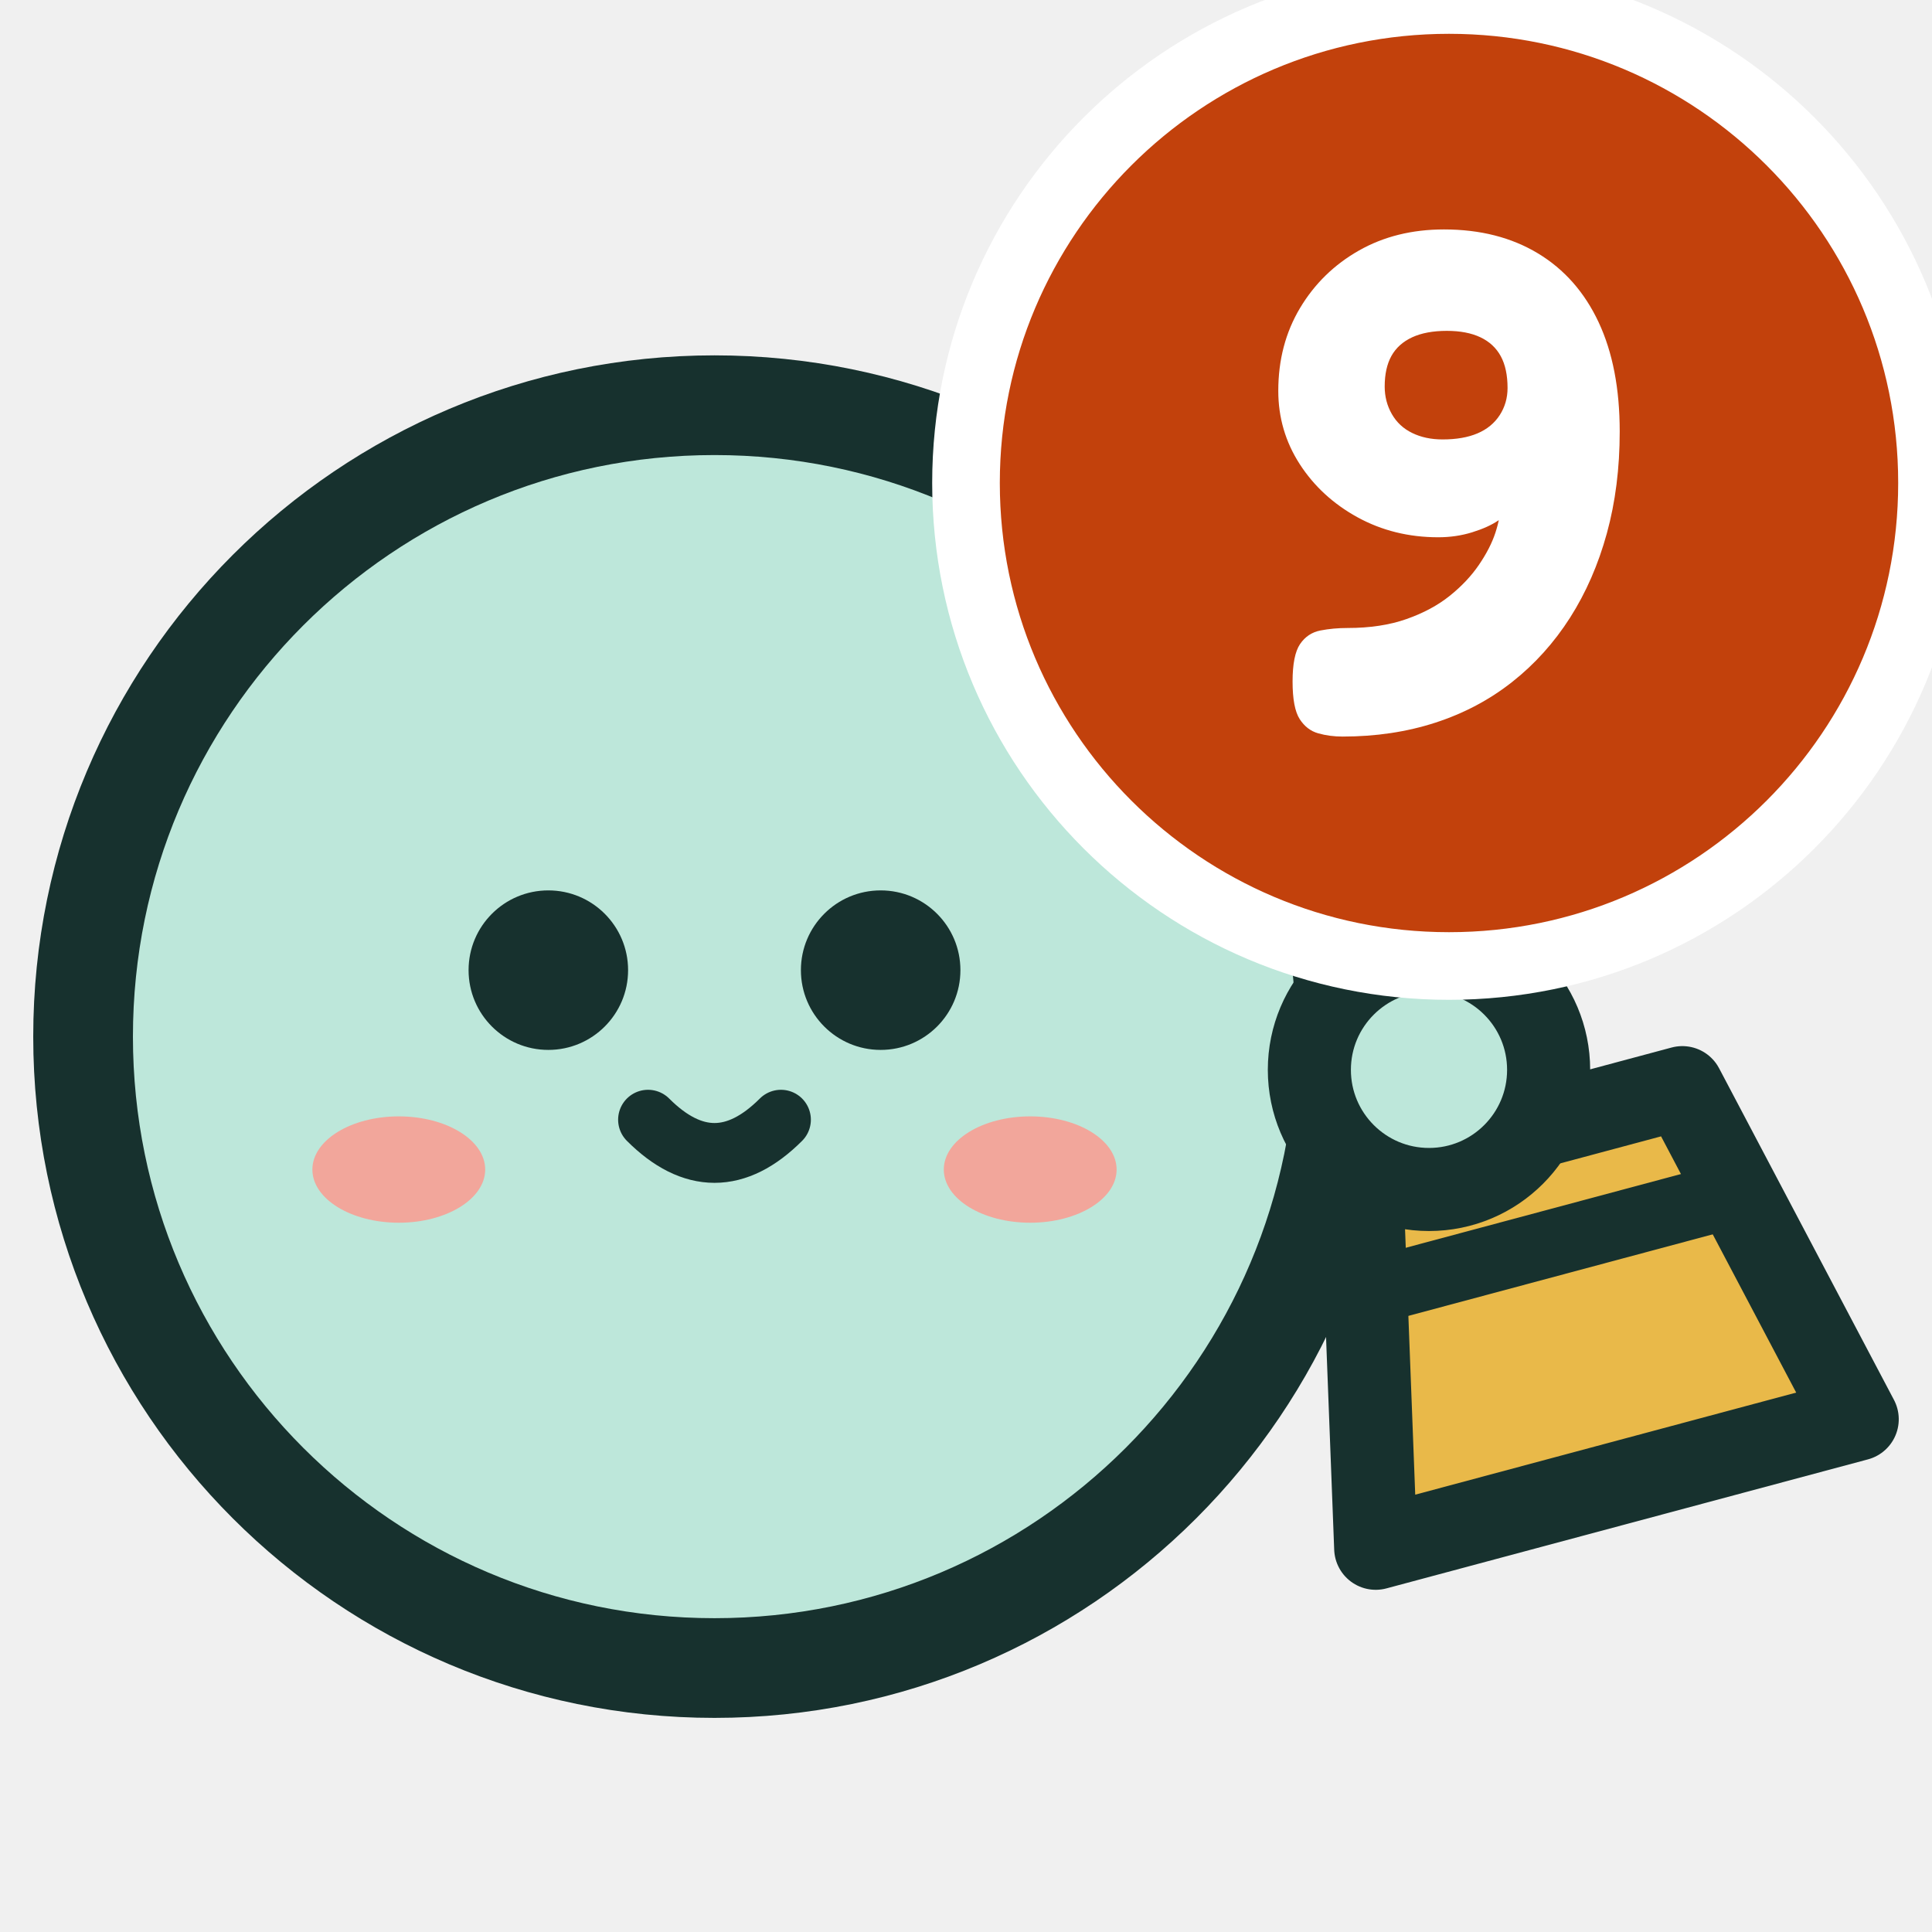
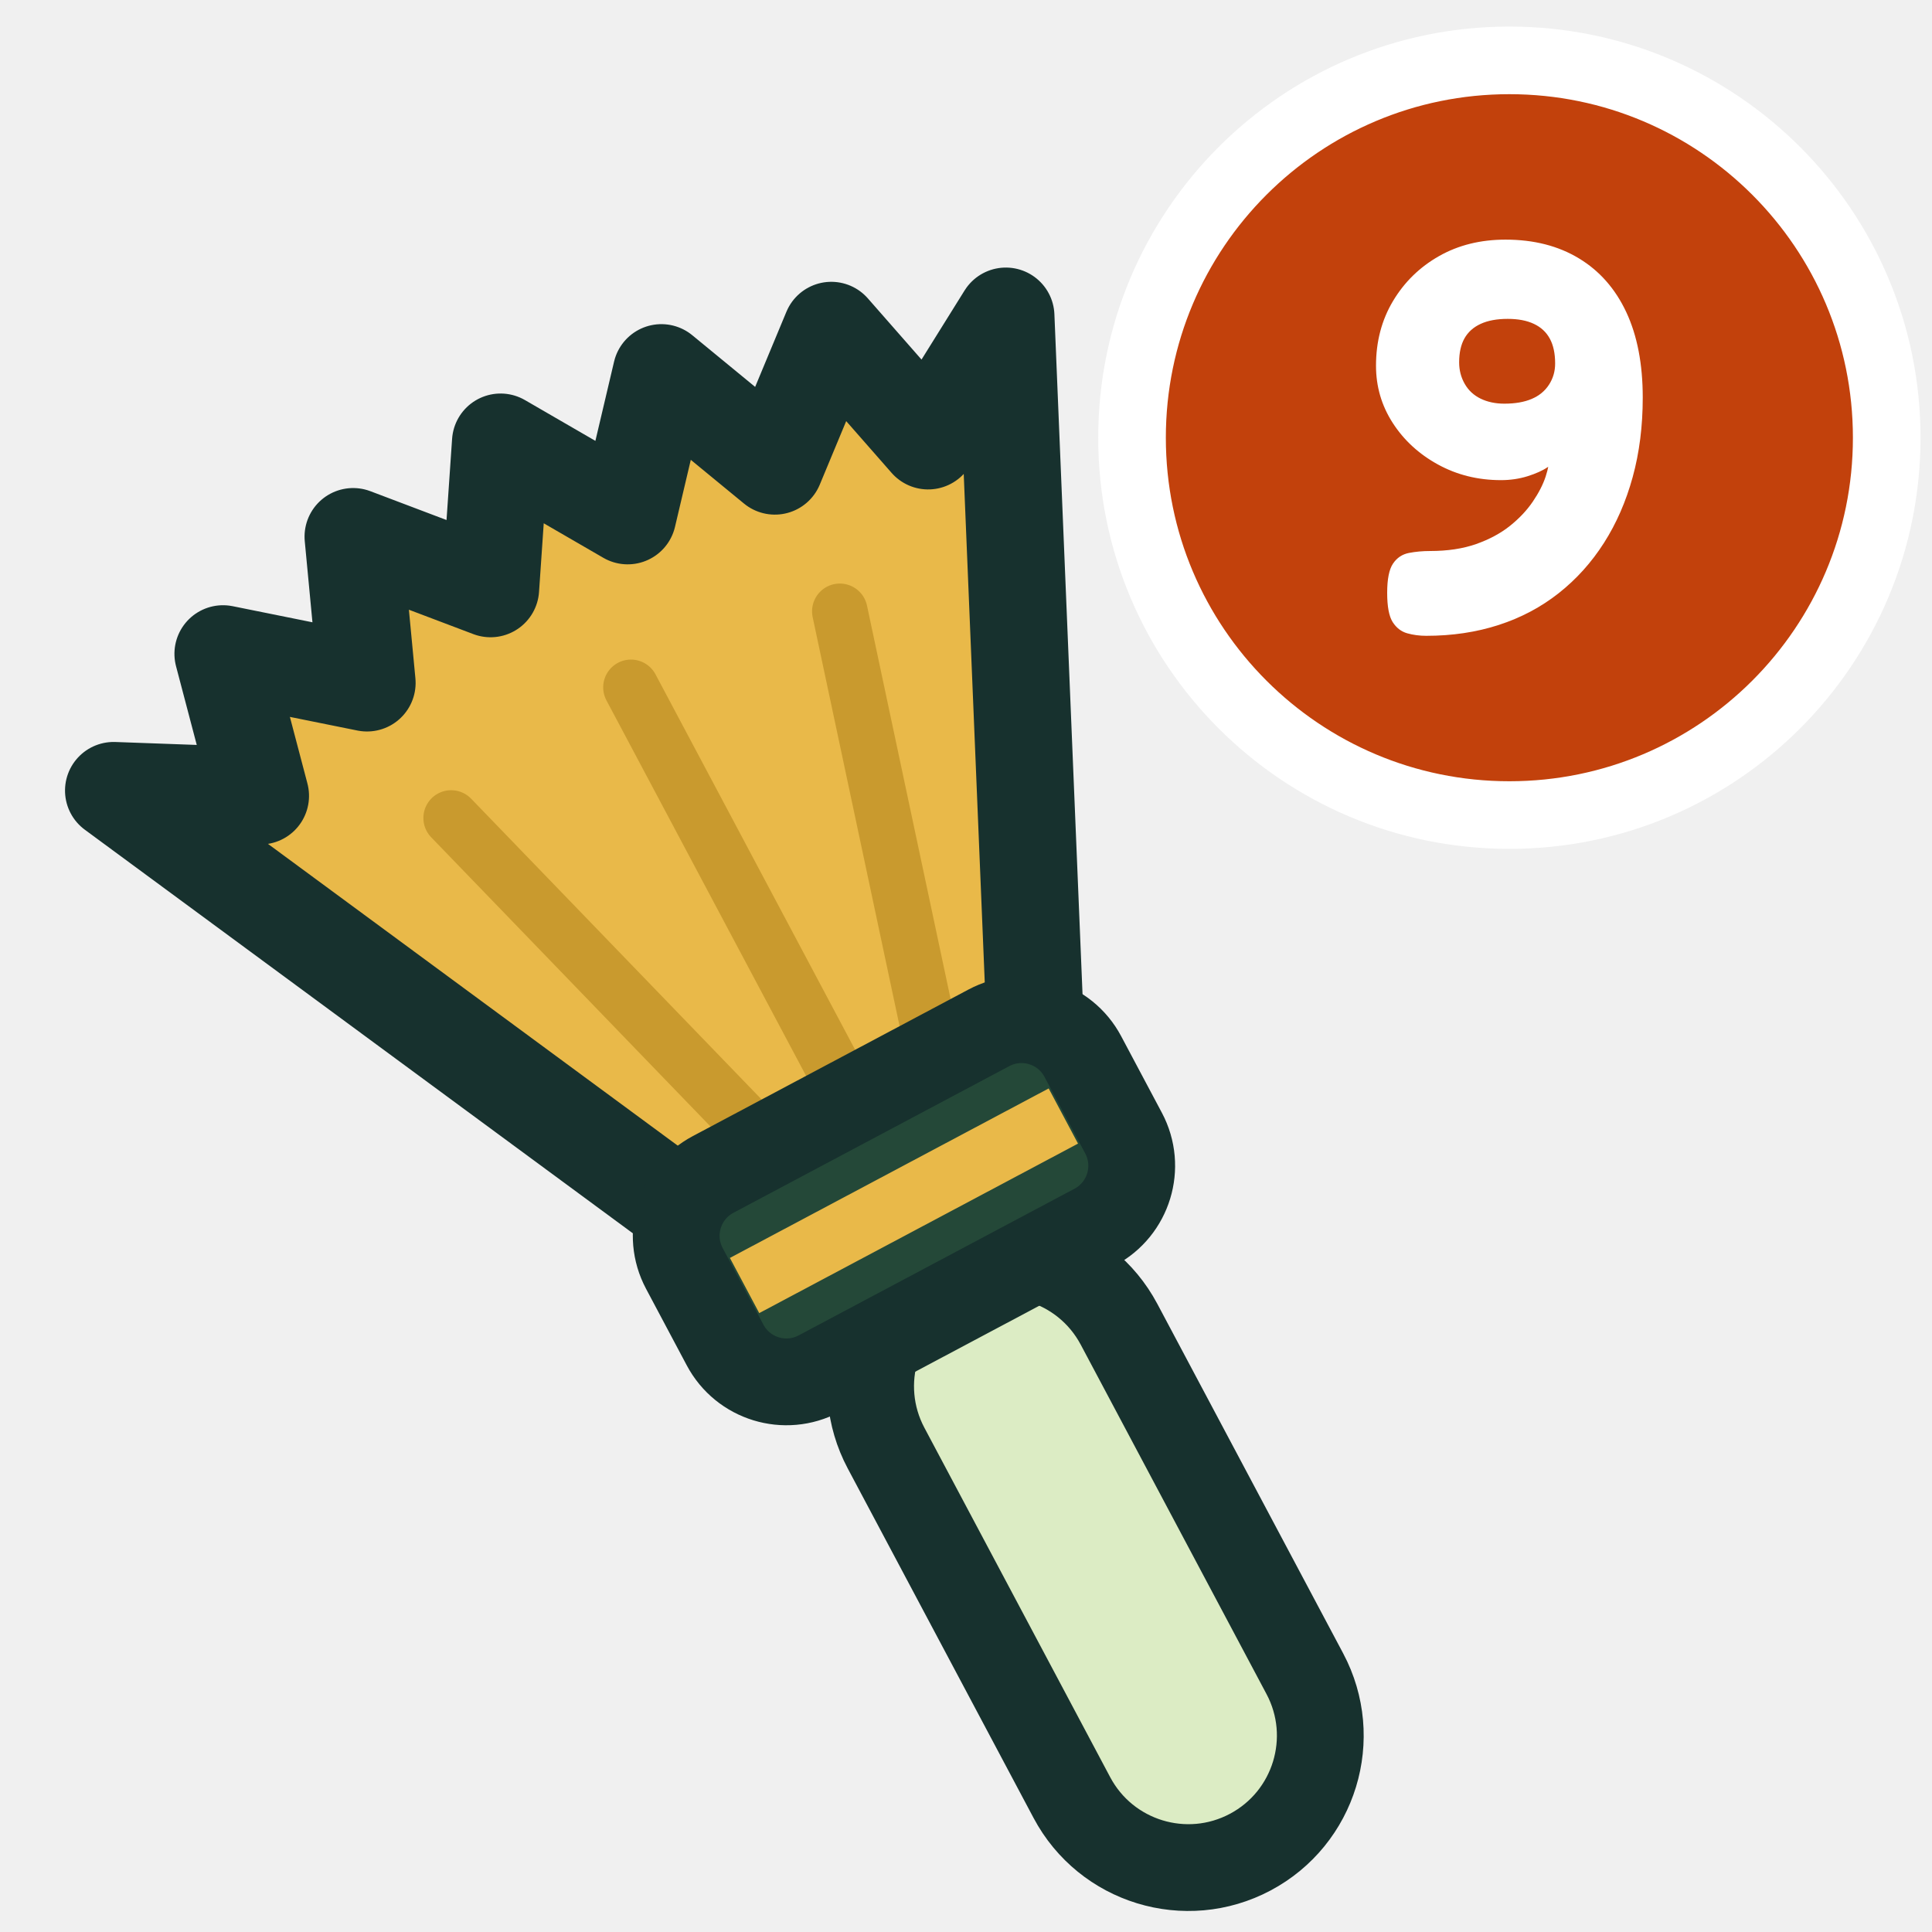
- <svg xmlns="http://www.w3.org/2000/svg" width="232.542" height="232.542" viewBox="5.5 6.807 58.136 58.136" role="img" aria-label="Sweepling">
+ <svg xmlns="http://www.w3.org/2000/svg" width="256" height="256" viewBox="0 0 64 64" role="img" aria-label="Sweepling">
  <g>
-     <g transform="translate(50 36) rotate(-15)">
-       <line x1="0" y1="-22" x2="0" y2="5" stroke="#B07A3B" stroke-width="3" stroke-linecap="round" />
-       <path d="M-5 5H5L7.5 16H-7.5Z" fill="#E9B949" stroke="#17312E" stroke-width="2.5" stroke-linejoin="round" />
-       <line x1="-5.5" y1="8.5" x2="5.5" y2="8.5" stroke="#17312E" stroke-width="2" />
+     <g transform="translate(29 38) rotate(-28) scale(1.15)">
+       <rect x="-3.8" y="4" width="7.6" height="19" rx="3.8" fill="#DCECC4" stroke="#17312E" stroke-width="2.5" />
+       <path d="M-5.5 -0.5L-14.554 -19.371L-10.892 -17.251L-9.922 -21.369L-6.653 -18.683L-5.028 -22.59L-2.237 -19.409L0 -23L2.237 -19.409L5.028 -22.59L6.653 -18.683L9.922 -21.369L10.892 -17.251L14.554 -19.371L5.5 -0.5Z" fill="#E9B949" stroke="#17312E" stroke-width="2.8" stroke-linejoin="round" />
+       <path d="M-2.205 0.31L-6.34 -14.109" stroke="#C99A2E" stroke-width="1.6" stroke-linecap="round" />
+       <path d="M0 0L0 -15" stroke="#C99A2E" stroke-width="1.6" stroke-linecap="round" />
+       <path d="M2.205 0.31L6.34 -14.109" stroke="#C99A2E" stroke-width="1.6" stroke-linecap="round" />
+       <rect x="-6.5" y="-1.5" width="13" height="6.5" rx="2" fill="#244838" stroke="#17312E" stroke-width="2.5" />
+       <path d="M-5.2 1.75H5.2" stroke="#E9B949" stroke-width="1.8" />
    </g>
-     <circle cx="27" cy="38" r="19" fill="#BDE7DA" stroke="#17312E" stroke-width="3" />
-     <circle cx="22" cy="36" r="2.4" fill="#17312E" />
-     <circle cx="32" cy="36" r="2.4" fill="#17312E" />
-     <path d="M25 40.5Q27 42.5 29 40.5" fill="none" stroke="#17312E" stroke-width="1.8" stroke-linecap="round" />
-     <ellipse cx="17.5" cy="42" rx="2.6" ry="1.6" fill="#F2A69B" />
-     <ellipse cx="36.5" cy="42" rx="2.6" ry="1.6" fill="#F2A69B" />
-     <circle cx="48.5" cy="39" r="3.6" fill="#BDE7DA" stroke="#17312E" stroke-width="2.5" />
  </g>
-   <circle cx="49.102" cy="21.341" r="14.534" fill="#C2410C" stroke="#FFFFFF" stroke-width="2.035" />
-   <path d="M45.899 28.971Q45.512 28.971 45.168 28.874Q44.824 28.778 44.609 28.445Q44.395 28.111 44.395 27.316Q44.395 26.521 44.62 26.188Q44.846 25.855 45.233 25.779Q45.62 25.704 46.05 25.704Q47.06 25.704 47.823 25.435Q48.586 25.167 49.123 24.737Q49.66 24.307 50.004 23.802Q50.348 23.297 50.499 22.835Q50.649 22.373 50.649 22.029L50.95 22.093Q50.886 22.265 50.585 22.469Q50.284 22.674 49.8 22.824Q49.317 22.974 48.779 22.974Q47.447 22.974 46.35 22.373Q45.254 21.771 44.609 20.771Q43.965 19.772 43.965 18.568Q43.965 17.171 44.62 16.075Q45.276 14.979 46.393 14.345Q47.511 13.711 48.951 13.711Q50.585 13.711 51.778 14.431Q52.971 15.151 53.605 16.505Q54.239 17.859 54.239 19.793Q54.239 21.448 53.852 22.856Q53.465 24.264 52.745 25.393Q52.025 26.521 51.004 27.327Q49.983 28.133 48.693 28.552Q47.404 28.971 45.899 28.971ZM48.908 20.03Q49.532 20.03 49.961 19.847Q50.391 19.664 50.628 19.299Q50.864 18.934 50.864 18.482Q50.864 17.902 50.66 17.526Q50.456 17.15 50.047 16.956Q49.639 16.763 49.037 16.763Q48.414 16.763 47.995 16.956Q47.576 17.15 47.371 17.515Q47.167 17.88 47.167 18.439Q47.167 18.891 47.382 19.267Q47.597 19.643 47.995 19.836Q48.392 20.03 48.908 20.03Z" fill="#FFFFFF" />
+   <circle cx="50" cy="14.5" r="12.5" fill="#C2410C" stroke="#FFFFFF" stroke-width="2.24" />
+   <path d="M47.246 21.062Q46.913 21.062 46.617 20.979Q46.321 20.896 46.136 20.61Q45.952 20.323 45.952 19.639Q45.952 18.955 46.146 18.669Q46.34 18.382 46.673 18.317Q47.005 18.253 47.375 18.253Q48.244 18.253 48.9 18.022Q49.556 17.79 50.018 17.421Q50.481 17.051 50.776 16.617Q51.072 16.182 51.202 15.785Q51.331 15.387 51.331 15.092L51.59 15.147Q51.534 15.295 51.276 15.471Q51.017 15.646 50.601 15.776Q50.185 15.905 49.723 15.905Q48.577 15.905 47.634 15.387Q46.691 14.87 46.136 14.01Q45.582 13.151 45.582 12.115Q45.582 10.914 46.146 9.971Q46.71 9.028 47.671 8.483Q48.632 7.938 49.871 7.938Q51.276 7.938 52.301 8.557Q53.327 9.176 53.873 10.341Q54.418 11.505 54.418 13.169Q54.418 14.592 54.085 15.803Q53.753 17.014 53.133 17.985Q52.514 18.955 51.636 19.648Q50.758 20.342 49.649 20.702Q48.54 21.062 47.246 21.062ZM49.834 13.372Q50.37 13.372 50.739 13.215Q51.109 13.058 51.312 12.744Q51.516 12.43 51.516 12.041Q51.516 11.542 51.34 11.219Q51.165 10.895 50.813 10.729Q50.462 10.563 49.945 10.563Q49.408 10.563 49.048 10.729Q48.688 10.895 48.512 11.21Q48.336 11.524 48.336 12.004Q48.336 12.393 48.521 12.716Q48.706 13.04 49.048 13.206Q49.39 13.372 49.834 13.372Z" fill="#FFFFFF" />
</svg>
